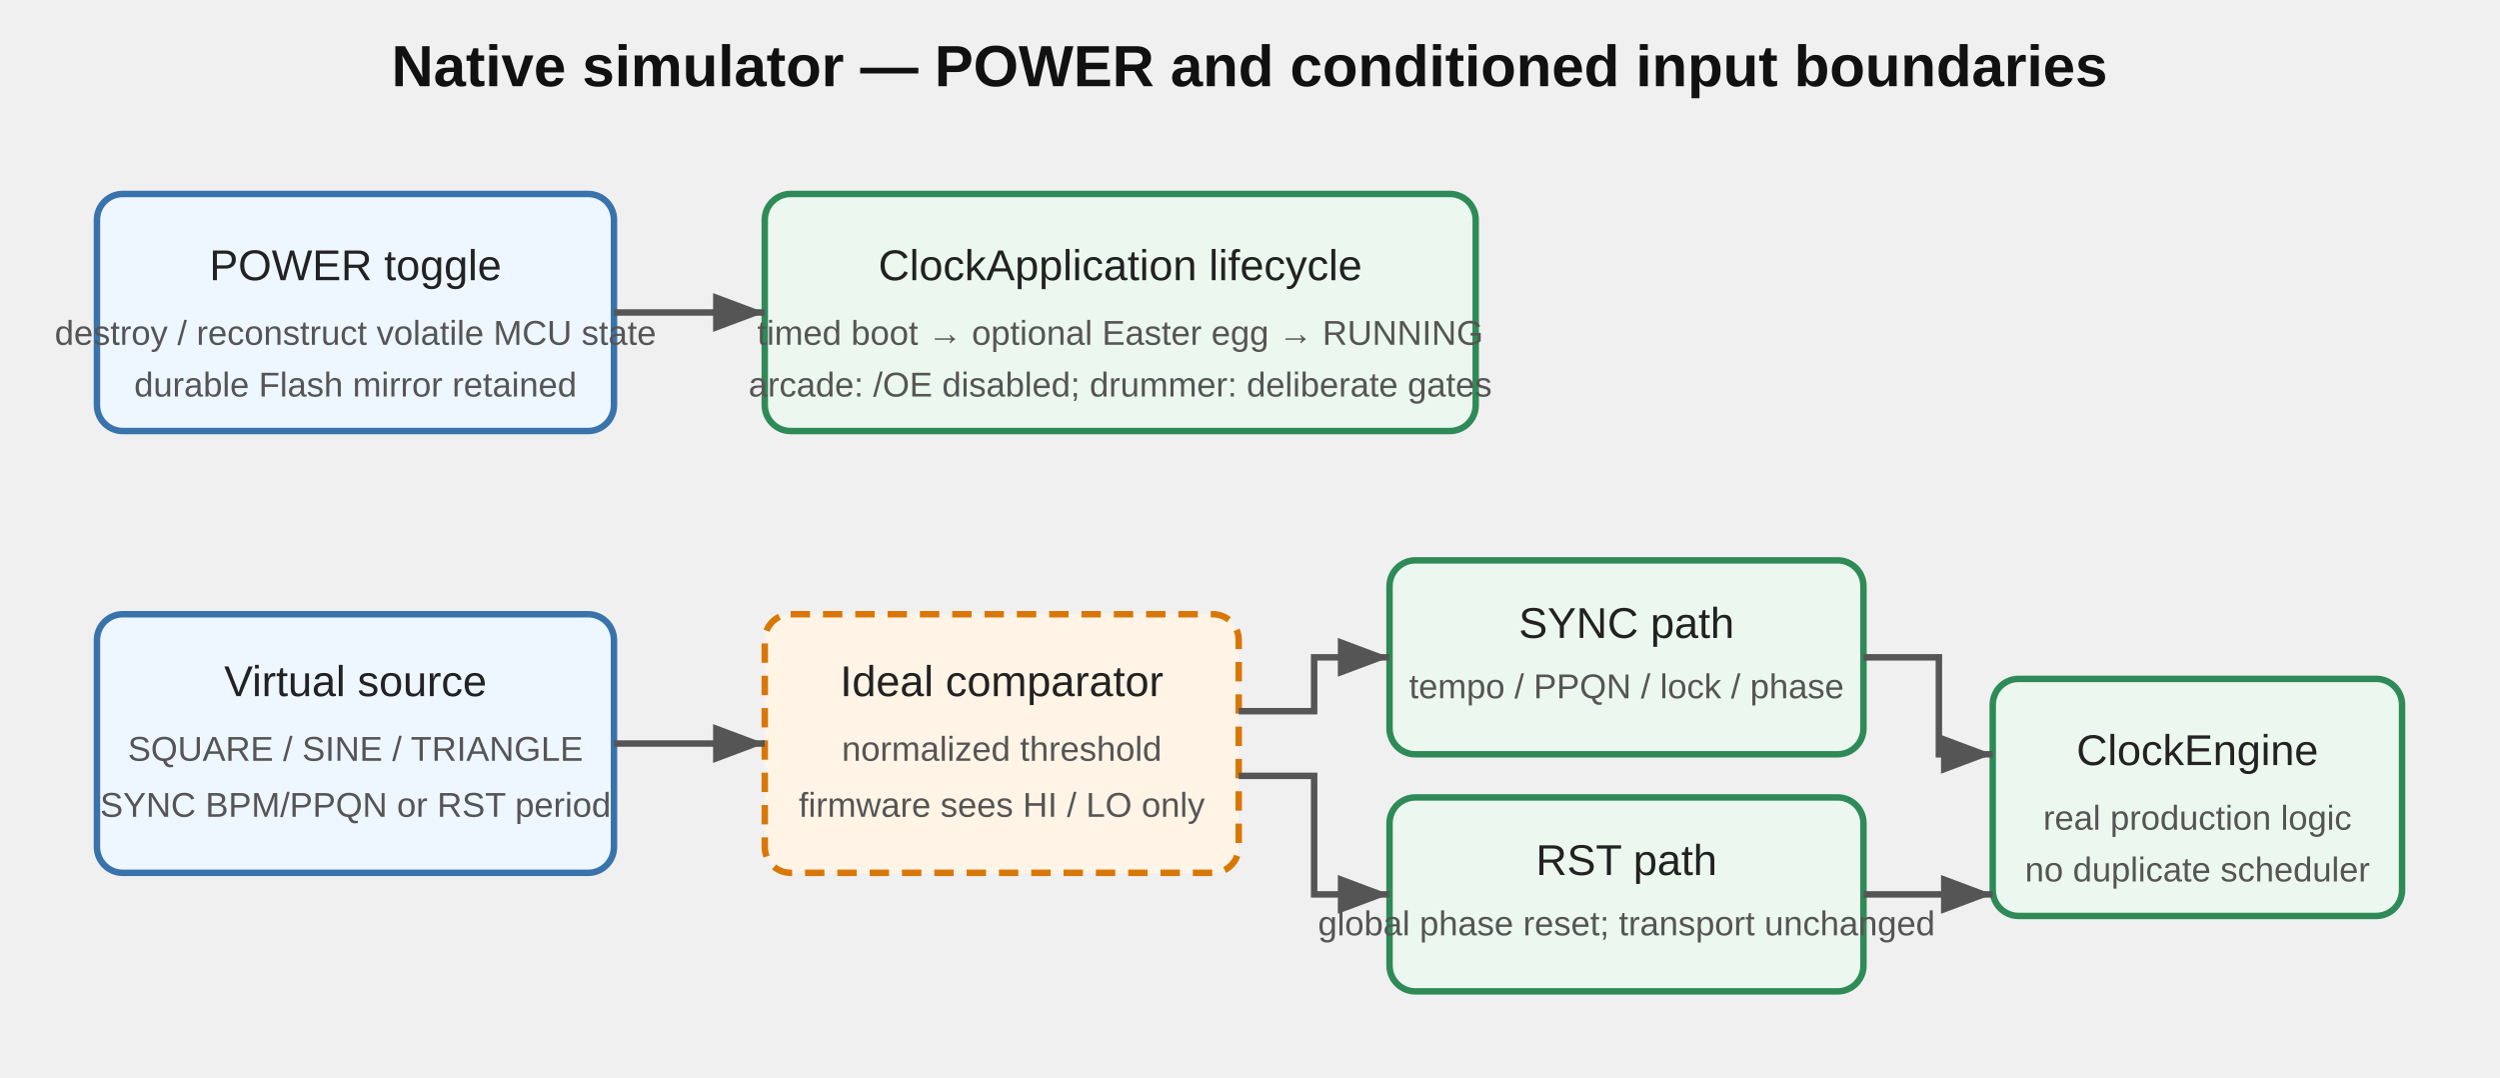
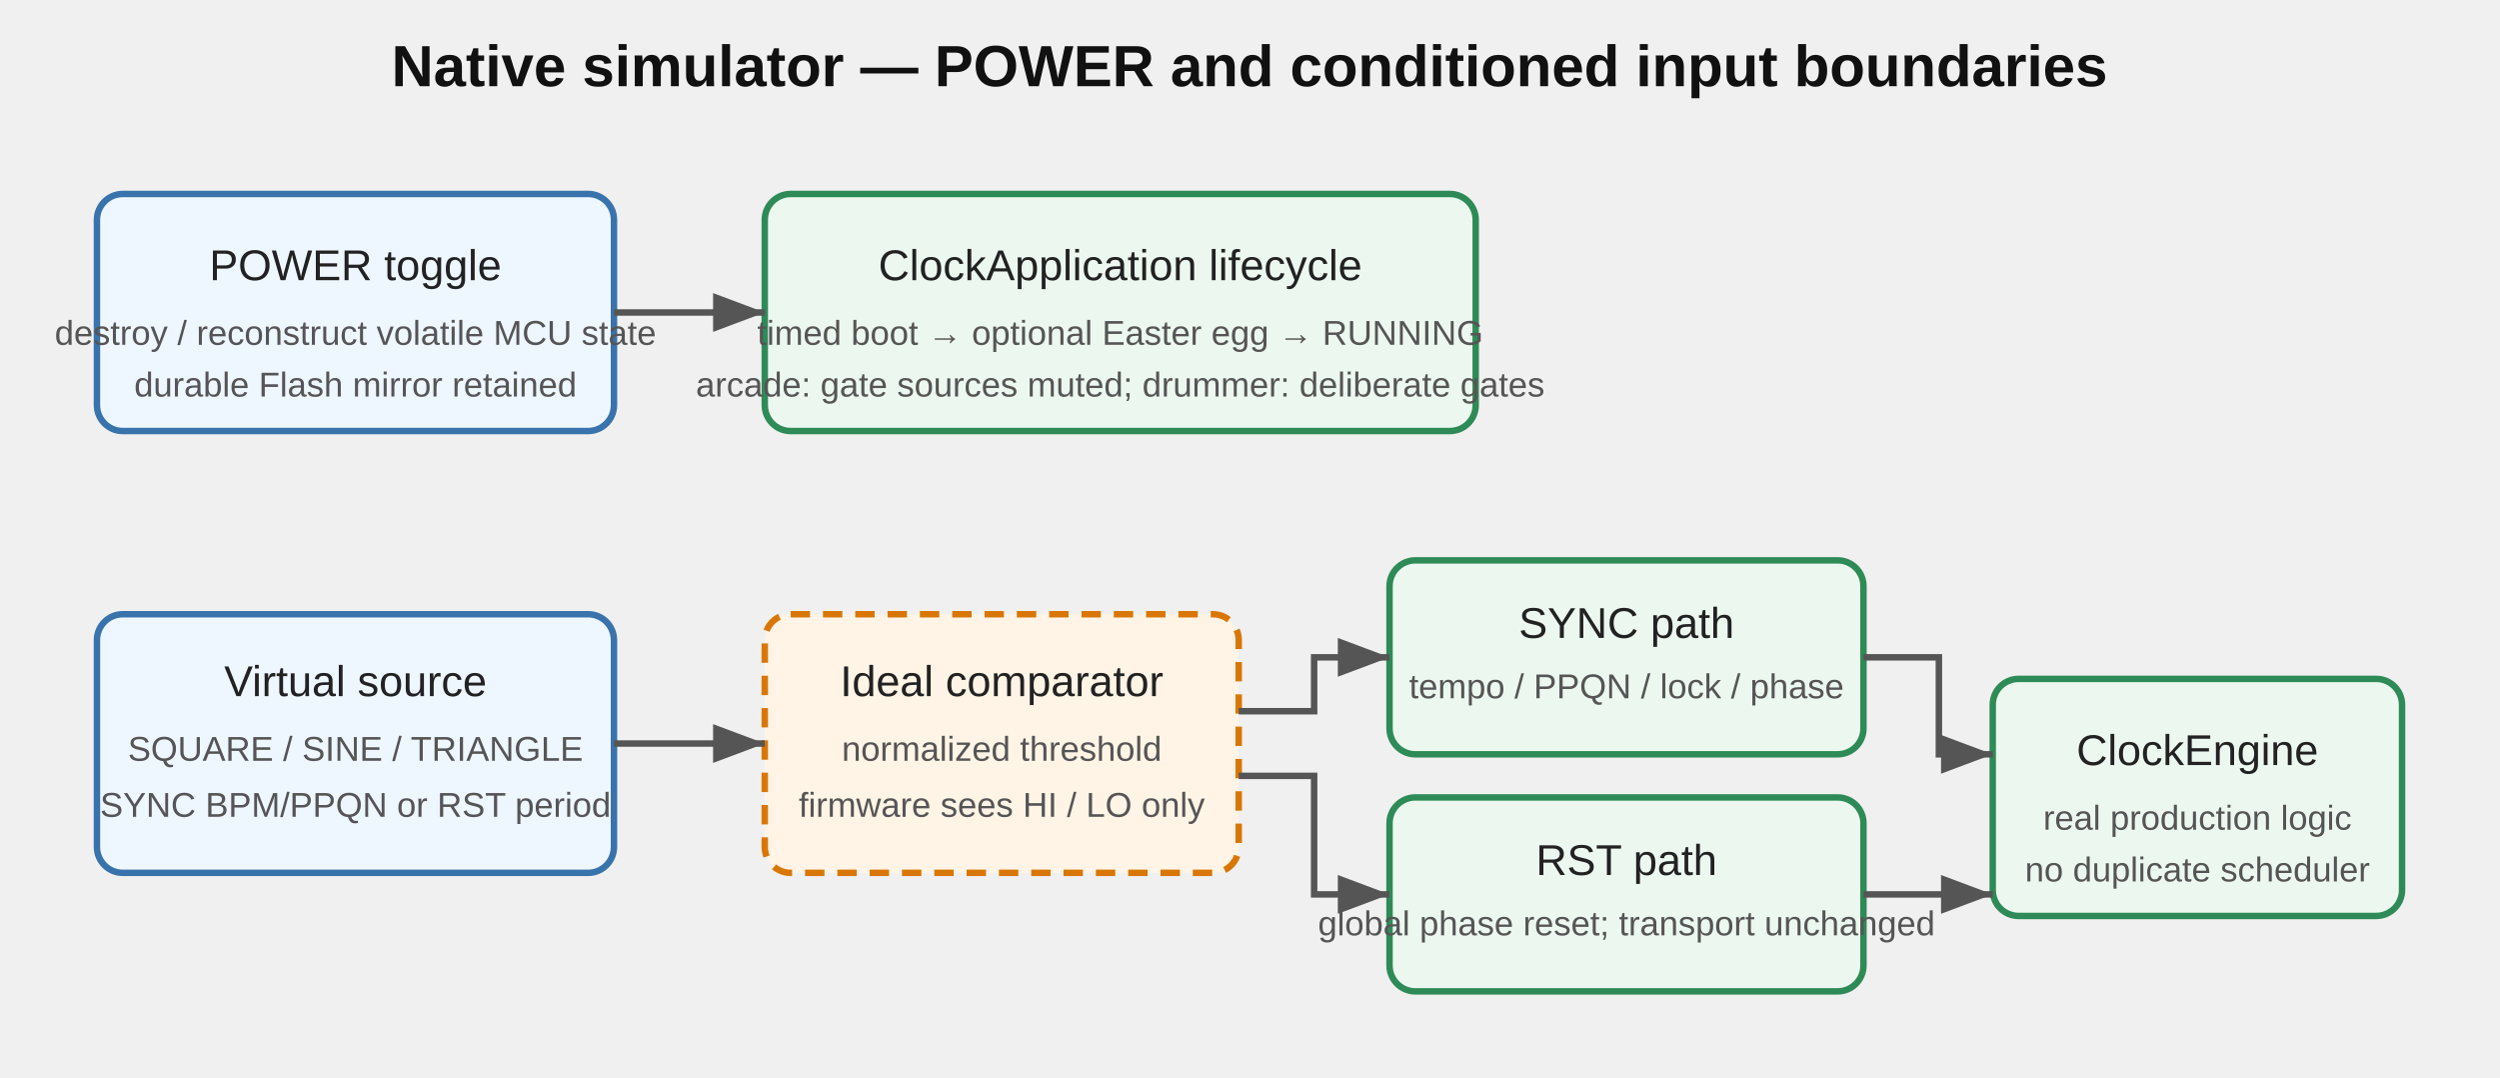
<svg xmlns="http://www.w3.org/2000/svg" viewBox="0 0 1160 500" role="img" aria-labelledby="title desc">
  <style>
    .h{font:700 27px Ubuntu,Arial,sans-serif;fill:#111}.t{font:20px Ubuntu,Arial,sans-serif;fill:#222}.s{font:16px Ubuntu,Arial,sans-serif;fill:#555}.box{fill:#fff;stroke:#555;stroke-width:3}.host{fill:#eef6ff;stroke:#3973ac;stroke-width:3}.fw{fill:#ecf8ef;stroke:#2e8b57;stroke-width:3}.bound{fill:#fff4e6;stroke:#d97706;stroke-width:3;stroke-dasharray:9 6}.arrow{stroke:#555;stroke-width:3;fill:none;marker-end:url(#a)}
  </style>
  <defs>
    <marker id="a" markerWidth="10" markerHeight="10" refX="8" refY="3" orient="auto">
      <path d="M0 0 L8 3 L0 6 Z" fill="#555" />
    </marker>
  </defs>
  <text x="580" y="40" text-anchor="middle" class="h">Native simulator — POWER and conditioned input boundaries</text>
  <g transform="translate(45 90)">
    <rect width="240" height="110" rx="12" class="host" />
    <text x="120" y="40" text-anchor="middle" class="t">POWER toggle</text>
    <text x="120" y="70" text-anchor="middle" class="s">destroy / reconstruct volatile MCU state</text>
    <text x="120" y="94" text-anchor="middle" class="s">durable Flash mirror retained</text>
  </g>
  <g transform="translate(355 90)">
    <rect width="330" height="110" rx="12" class="fw" />
    <text x="165" y="40" text-anchor="middle" class="t">ClockApplication lifecycle</text>
    <text x="165" y="70" text-anchor="middle" class="s">timed boot → optional Easter egg → RUNNING</text>
-     <text x="165" y="94" text-anchor="middle" class="s">arcade: /OE disabled; drummer: deliberate gates</text>
+     <text x="165" y="94" text-anchor="middle" class="s">arcade: gate sources muted; drummer: deliberate gates</text>
  </g>
  <path d="M285 145 H355" class="arrow" />
  <g transform="translate(45 285)">
    <rect width="240" height="120" rx="12" class="host" />
    <text x="120" y="38" text-anchor="middle" class="t">Virtual source</text>
    <text x="120" y="68" text-anchor="middle" class="s">SQUARE / SINE / TRIANGLE</text>
    <text x="120" y="94" text-anchor="middle" class="s">SYNC BPM/PPQN or RST period</text>
  </g>
  <g transform="translate(355 285)">
    <rect width="220" height="120" rx="12" class="bound" />
    <text x="110" y="38" text-anchor="middle" class="t">Ideal comparator</text>
    <text x="110" y="68" text-anchor="middle" class="s">normalized threshold</text>
    <text x="110" y="94" text-anchor="middle" class="s">firmware sees HI / LO only</text>
  </g>
  <path d="M285 345 H355" class="arrow" />
  <g transform="translate(645 260)">
    <rect width="220" height="90" rx="12" class="fw" />
    <text x="110" y="36" text-anchor="middle" class="t">SYNC path</text>
    <text x="110" y="64" text-anchor="middle" class="s">tempo / PPQN / lock / phase</text>
  </g>
  <g transform="translate(645 370)">
    <rect width="220" height="90" rx="12" class="fw" />
    <text x="110" y="36" text-anchor="middle" class="t">RST path</text>
    <text x="110" y="64" text-anchor="middle" class="s">global phase reset; transport unchanged</text>
  </g>
  <path d="M575 330 H610 V305 H645" class="arrow" />
  <path d="M575 360 H610 V415 H645" class="arrow" />
  <g transform="translate(925 315)">
    <rect width="190" height="110" rx="12" class="fw" />
    <text x="95" y="40" text-anchor="middle" class="t">ClockEngine</text>
    <text x="95" y="70" text-anchor="middle" class="s">real production logic</text>
    <text x="95" y="94" text-anchor="middle" class="s">no duplicate scheduler</text>
  </g>
  <path d="M865 305 H900 V350 H925" class="arrow" />
  <path d="M865 415 H925" class="arrow" />
</svg>
